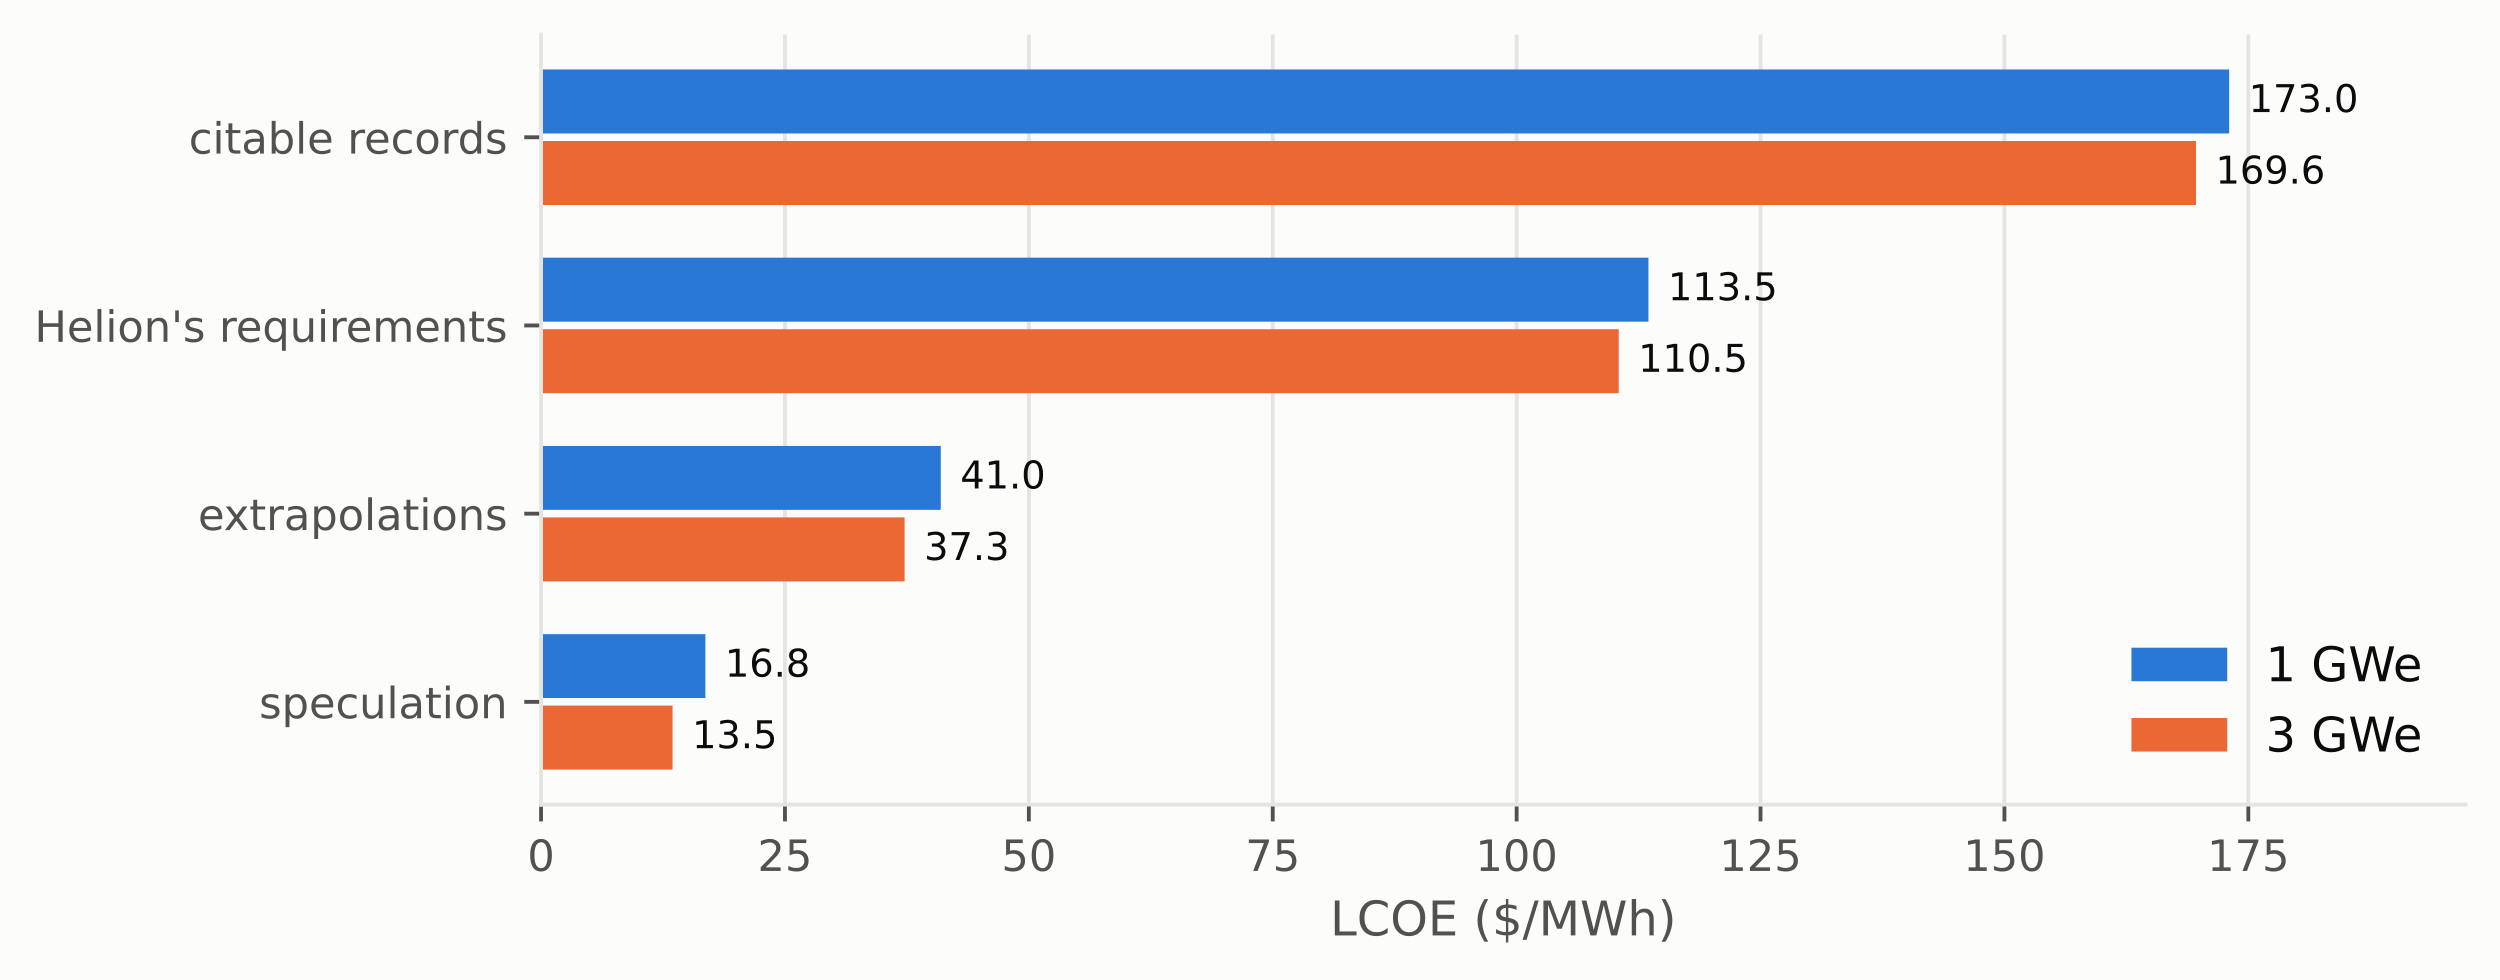
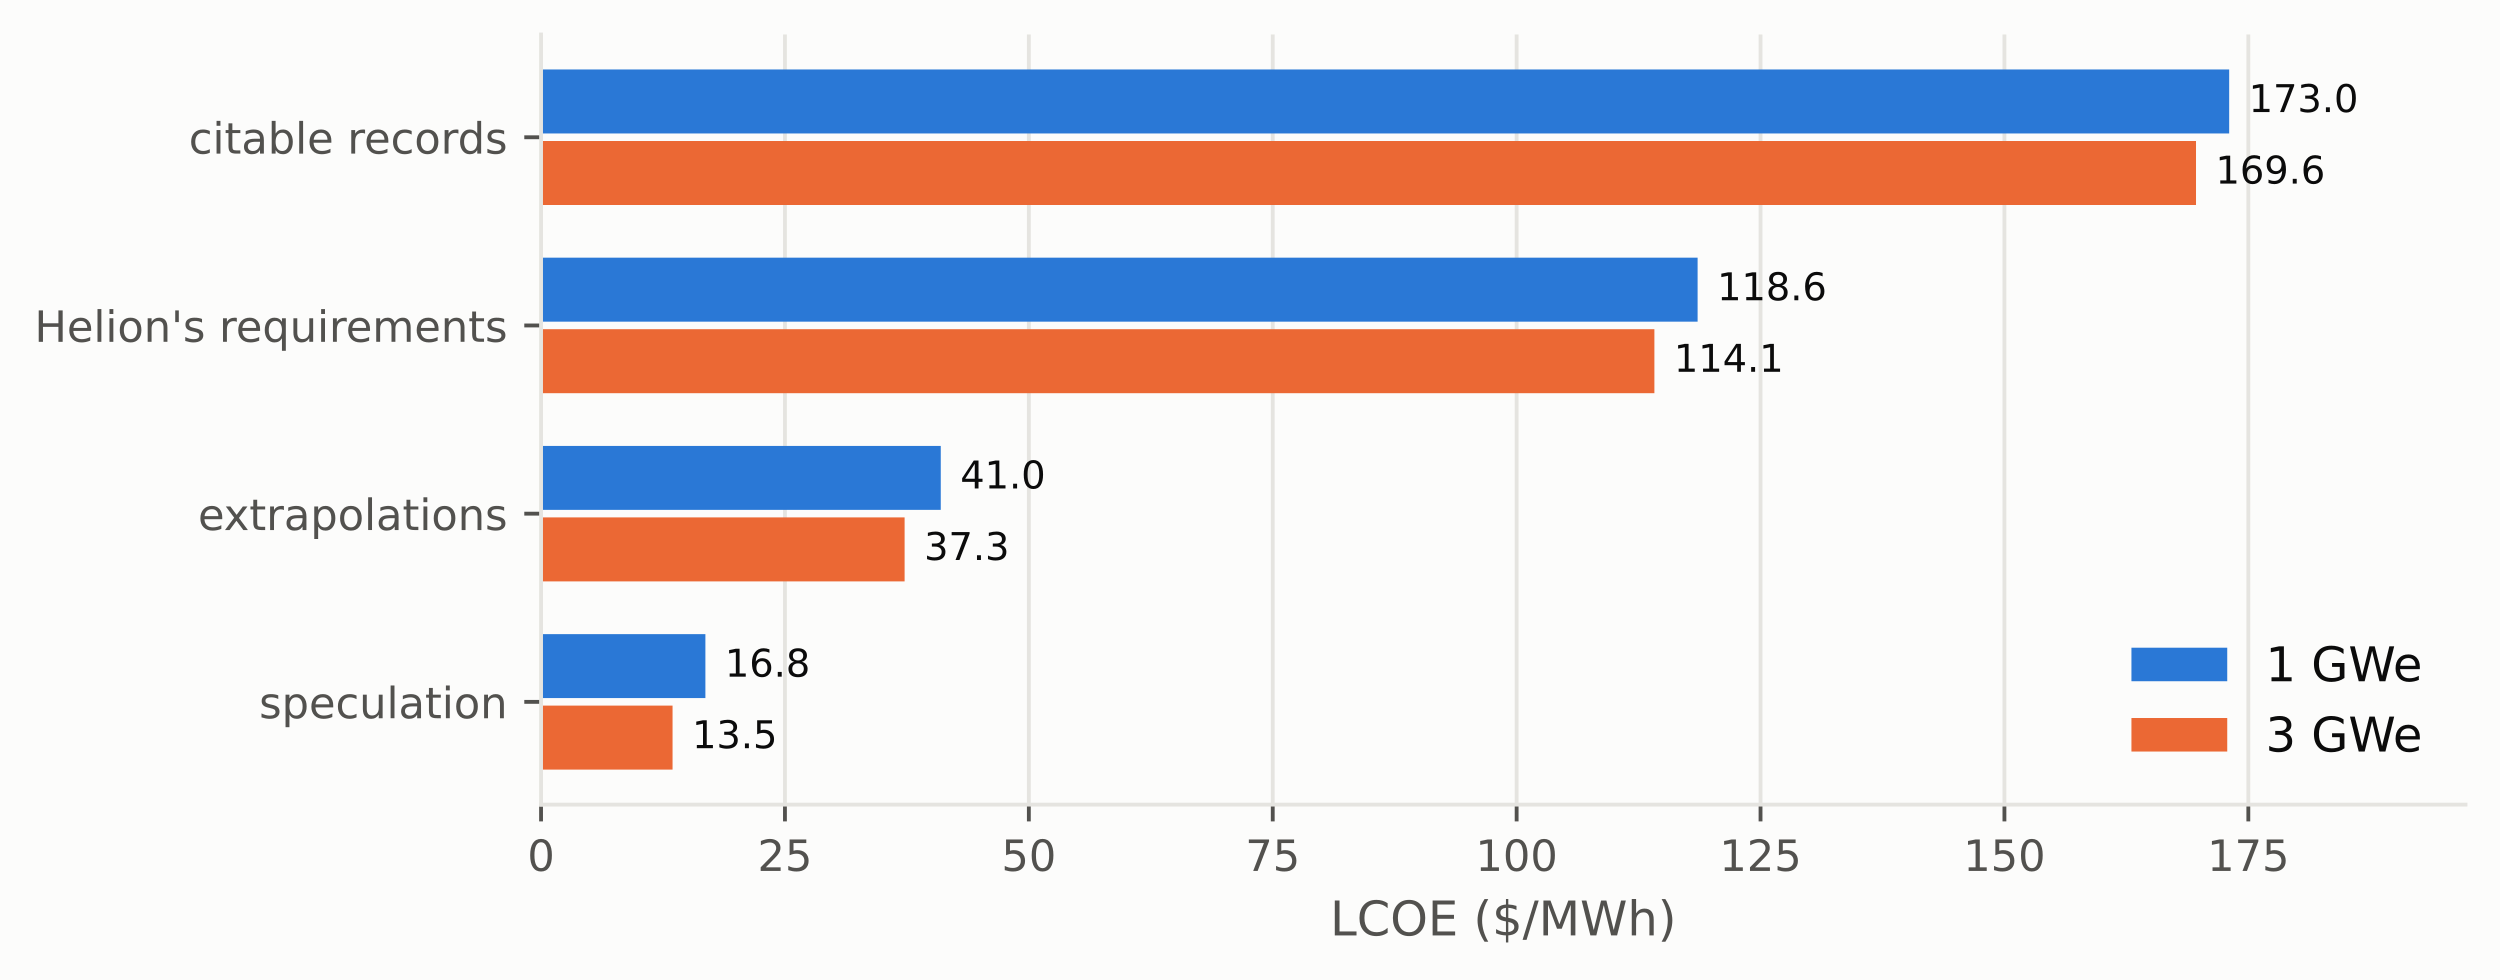
<svg xmlns="http://www.w3.org/2000/svg" xmlns:xlink="http://www.w3.org/1999/xlink" width="521.913pt" height="204.564pt" viewBox="0 0 521.913 204.564" version="1.1">
  <defs>
    <style type="text/css">*{stroke-linejoin: round; stroke-linecap: butt}</style>
  </defs>
  <g id="figure_1">
    <g id="patch_1">
      <path d="M 0 204.564  L 521.913 204.564  L 521.913 0  L 0 0  z " style="fill: #fcfcfb" />
    </g>
    <g id="axes_1">
      <g id="patch_2">
        <path d="M 112.953 167.976  L 514.712 167.976  L 514.712 7.2  L 112.953 7.2  z " style="fill: #fcfcfb" />
      </g>
      <g id="matplotlib.axis_1">
        <g id="xtick_1">
          <g id="line2d_1">
-             <path d="M 112.953 167.976  L 112.953 7.2  " clip-path="url(#pa7bf6af990)" style="fill: none; stroke: #e5e4e0; stroke-width: 0.8; stroke-linecap: square" />
+             <path d="M 112.953 167.976  L 112.953 7.2  " clip-path="url(#p327d950e46)" style="fill: none; stroke: #e5e4e0; stroke-width: 0.8; stroke-linecap: square" />
          </g>
          <g id="line2d_2">
            <defs>
-               <path id="m095201b0f0" d="M 0 0  L 0 3.5  " style="stroke: #52514e; stroke-width: 0.8" />
+               <path id="m4589168c0a" d="M 0 0  L 0 3.5  " style="stroke: #52514e; stroke-width: 0.8" />
            </defs>
            <g>
-               <use xlink:href="#m095201b0f0" x="112.953" y="167.976" style="fill: #52514e; stroke: #52514e; stroke-width: 0.8" />
+               <use xlink:href="#m4589168c0a" x="112.953" y="167.976" style="fill: #52514e; stroke: #52514e; stroke-width: 0.8" />
            </g>
          </g>
          <g id="text_1">
            <g style="fill: #52514e" transform="translate(110.0894 181.8146) scale(0.09 -0.09)">
              <defs>
                <path id="DejaVuSans-30" d="M 2034 4250  Q 1547 4250 1301 3770  Q 1056 3291 1056 2328  Q 1056 1369 1301 889  Q 1547 409 2034 409  Q 2525 409 2770 889  Q 3016 1369 3016 2328  Q 3016 3291 2770 3770  Q 2525 4250 2034 4250  z M 2034 4750  Q 2819 4750 3233 4129  Q 3647 3509 3647 2328  Q 3647 1150 3233 529  Q 2819 -91 2034 -91  Q 1250 -91 836 529  Q 422 1150 422 2328  Q 422 3509 836 4129  Q 1250 4750 2034 4750  z " transform="scale(0.015625)" />
              </defs>
              <use xlink:href="#DejaVuSans-30" />
            </g>
          </g>
        </g>
        <g id="xtick_2">
          <g id="line2d_3">
-             <path d="M 163.87 167.976  L 163.87 7.2  " clip-path="url(#pa7bf6af990)" style="fill: none; stroke: #e5e4e0; stroke-width: 0.8; stroke-linecap: square" />
+             <path d="M 163.87 167.976  L 163.87 7.2  " clip-path="url(#p327d950e46)" style="fill: none; stroke: #e5e4e0; stroke-width: 0.8; stroke-linecap: square" />
          </g>
          <g id="line2d_4">
            <g>
-               <use xlink:href="#m095201b0f0" x="163.87" y="167.976" style="fill: #52514e; stroke: #52514e; stroke-width: 0.8" />
+               <use xlink:href="#m4589168c0a" x="163.87" y="167.976" style="fill: #52514e; stroke: #52514e; stroke-width: 0.8" />
            </g>
          </g>
          <g id="text_2">
            <g style="fill: #52514e" transform="translate(158.1434 181.8146) scale(0.09 -0.09)">
              <defs>
                <path id="DejaVuSans-32" d="M 1228 531  L 3431 531  L 3431 0  L 469 0  L 469 531  Q 828 903 1448 1529  Q 2069 2156 2228 2338  Q 2531 2678 2651 2914  Q 2772 3150 2772 3378  Q 2772 3750 2511 3984  Q 2250 4219 1831 4219  Q 1534 4219 1204 4116  Q 875 4013 500 3803  L 500 4441  Q 881 4594 1212 4672  Q 1544 4750 1819 4750  Q 2544 4750 2975 4387  Q 3406 4025 3406 3419  Q 3406 3131 3298 2873  Q 3191 2616 2906 2266  Q 2828 2175 2409 1742  Q 1991 1309 1228 531  z " transform="scale(0.015625)" />
                <path id="DejaVuSans-35" d="M 691 4666  L 3169 4666  L 3169 4134  L 1269 4134  L 1269 2991  Q 1406 3038 1543 3061  Q 1681 3084 1819 3084  Q 2600 3084 3056 2656  Q 3513 2228 3513 1497  Q 3513 744 3044 326  Q 2575 -91 1722 -91  Q 1428 -91 1123 -41  Q 819 9 494 109  L 494 744  Q 775 591 1075 516  Q 1375 441 1709 441  Q 2250 441 2565 725  Q 2881 1009 2881 1497  Q 2881 1984 2565 2268  Q 2250 2553 1709 2553  Q 1456 2553 1204 2497  Q 953 2441 691 2322  L 691 4666  z " transform="scale(0.015625)" />
              </defs>
              <use xlink:href="#DejaVuSans-32" />
              <use xlink:href="#DejaVuSans-35" transform="translate(63.62305 0)" />
            </g>
          </g>
        </g>
        <g id="xtick_3">
          <g id="line2d_5">
-             <path d="M 214.787 167.976  L 214.787 7.2  " clip-path="url(#pa7bf6af990)" style="fill: none; stroke: #e5e4e0; stroke-width: 0.8; stroke-linecap: square" />
+             <path d="M 214.787 167.976  L 214.787 7.2  " clip-path="url(#p327d950e46)" style="fill: none; stroke: #e5e4e0; stroke-width: 0.8; stroke-linecap: square" />
          </g>
          <g id="line2d_6">
            <g>
-               <use xlink:href="#m095201b0f0" x="214.787" y="167.976" style="fill: #52514e; stroke: #52514e; stroke-width: 0.8" />
+               <use xlink:href="#m4589168c0a" x="214.787" y="167.976" style="fill: #52514e; stroke: #52514e; stroke-width: 0.8" />
            </g>
          </g>
          <g id="text_3">
            <g style="fill: #52514e" transform="translate(209.0605 181.8146) scale(0.09 -0.09)">
              <use xlink:href="#DejaVuSans-35" />
              <use xlink:href="#DejaVuSans-30" transform="translate(63.62305 0)" />
            </g>
          </g>
        </g>
        <g id="xtick_4">
          <g id="line2d_7">
-             <path d="M 265.704 167.976  L 265.704 7.2  " clip-path="url(#pa7bf6af990)" style="fill: none; stroke: #e5e4e0; stroke-width: 0.8; stroke-linecap: square" />
+             <path d="M 265.704 167.976  L 265.704 7.2  " clip-path="url(#p327d950e46)" style="fill: none; stroke: #e5e4e0; stroke-width: 0.8; stroke-linecap: square" />
          </g>
          <g id="line2d_8">
            <g>
-               <use xlink:href="#m095201b0f0" x="265.704" y="167.976" style="fill: #52514e; stroke: #52514e; stroke-width: 0.8" />
+               <use xlink:href="#m4589168c0a" x="265.704" y="167.976" style="fill: #52514e; stroke: #52514e; stroke-width: 0.8" />
            </g>
          </g>
          <g id="text_4">
            <g style="fill: #52514e" transform="translate(259.9776 181.8146) scale(0.09 -0.09)">
              <defs>
                <path id="DejaVuSans-37" d="M 525 4666  L 3525 4666  L 3525 4397  L 1831 0  L 1172 0  L 2766 4134  L 525 4134  L 525 4666  z " transform="scale(0.015625)" />
              </defs>
              <use xlink:href="#DejaVuSans-37" />
              <use xlink:href="#DejaVuSans-35" transform="translate(63.62305 0)" />
            </g>
          </g>
        </g>
        <g id="xtick_5">
          <g id="line2d_9">
-             <path d="M 316.621 167.976  L 316.621 7.2  " clip-path="url(#pa7bf6af990)" style="fill: none; stroke: #e5e4e0; stroke-width: 0.8; stroke-linecap: square" />
+             <path d="M 316.621 167.976  L 316.621 7.2  " clip-path="url(#p327d950e46)" style="fill: none; stroke: #e5e4e0; stroke-width: 0.8; stroke-linecap: square" />
          </g>
          <g id="line2d_10">
            <g>
-               <use xlink:href="#m095201b0f0" x="316.621" y="167.976" style="fill: #52514e; stroke: #52514e; stroke-width: 0.8" />
+               <use xlink:href="#m4589168c0a" x="316.621" y="167.976" style="fill: #52514e; stroke: #52514e; stroke-width: 0.8" />
            </g>
          </g>
          <g id="text_5">
            <g style="fill: #52514e" transform="translate(308.0316 181.8146) scale(0.09 -0.09)">
              <defs>
                <path id="DejaVuSans-31" d="M 794 531  L 1825 531  L 1825 4091  L 703 3866  L 703 4441  L 1819 4666  L 2450 4666  L 2450 531  L 3481 531  L 3481 0  L 794 0  L 794 531  z " transform="scale(0.015625)" />
              </defs>
              <use xlink:href="#DejaVuSans-31" />
              <use xlink:href="#DejaVuSans-30" transform="translate(63.62305 0)" />
              <use xlink:href="#DejaVuSans-30" transform="translate(127.2461 0)" />
            </g>
          </g>
        </g>
        <g id="xtick_6">
          <g id="line2d_11">
-             <path d="M 367.538 167.976  L 367.538 7.2  " clip-path="url(#pa7bf6af990)" style="fill: none; stroke: #e5e4e0; stroke-width: 0.8; stroke-linecap: square" />
+             <path d="M 367.538 167.976  L 367.538 7.2  " clip-path="url(#p327d950e46)" style="fill: none; stroke: #e5e4e0; stroke-width: 0.8; stroke-linecap: square" />
          </g>
          <g id="line2d_12">
            <g>
-               <use xlink:href="#m095201b0f0" x="367.538" y="167.976" style="fill: #52514e; stroke: #52514e; stroke-width: 0.8" />
+               <use xlink:href="#m4589168c0a" x="367.538" y="167.976" style="fill: #52514e; stroke: #52514e; stroke-width: 0.8" />
            </g>
          </g>
          <g id="text_6">
            <g style="fill: #52514e" transform="translate(358.9487 181.8146) scale(0.09 -0.09)">
              <use xlink:href="#DejaVuSans-31" />
              <use xlink:href="#DejaVuSans-32" transform="translate(63.62305 0)" />
              <use xlink:href="#DejaVuSans-35" transform="translate(127.2461 0)" />
            </g>
          </g>
        </g>
        <g id="xtick_7">
          <g id="line2d_13">
-             <path d="M 418.455 167.976  L 418.455 7.2  " clip-path="url(#pa7bf6af990)" style="fill: none; stroke: #e5e4e0; stroke-width: 0.8; stroke-linecap: square" />
+             <path d="M 418.455 167.976  L 418.455 7.2  " clip-path="url(#p327d950e46)" style="fill: none; stroke: #e5e4e0; stroke-width: 0.8; stroke-linecap: square" />
          </g>
          <g id="line2d_14">
            <g>
-               <use xlink:href="#m095201b0f0" x="418.455" y="167.976" style="fill: #52514e; stroke: #52514e; stroke-width: 0.8" />
+               <use xlink:href="#m4589168c0a" x="418.455" y="167.976" style="fill: #52514e; stroke: #52514e; stroke-width: 0.8" />
            </g>
          </g>
          <g id="text_7">
            <g style="fill: #52514e" transform="translate(409.8658 181.8146) scale(0.09 -0.09)">
              <use xlink:href="#DejaVuSans-31" />
              <use xlink:href="#DejaVuSans-35" transform="translate(63.62305 0)" />
              <use xlink:href="#DejaVuSans-30" transform="translate(127.2461 0)" />
            </g>
          </g>
        </g>
        <g id="xtick_8">
          <g id="line2d_15">
-             <path d="M 469.372 167.976  L 469.372 7.2  " clip-path="url(#pa7bf6af990)" style="fill: none; stroke: #e5e4e0; stroke-width: 0.8; stroke-linecap: square" />
+             <path d="M 469.372 167.976  L 469.372 7.2  " clip-path="url(#p327d950e46)" style="fill: none; stroke: #e5e4e0; stroke-width: 0.8; stroke-linecap: square" />
          </g>
          <g id="line2d_16">
            <g>
-               <use xlink:href="#m095201b0f0" x="469.372" y="167.976" style="fill: #52514e; stroke: #52514e; stroke-width: 0.8" />
+               <use xlink:href="#m4589168c0a" x="469.372" y="167.976" style="fill: #52514e; stroke: #52514e; stroke-width: 0.8" />
            </g>
          </g>
          <g id="text_8">
            <g style="fill: #52514e" transform="translate(460.7829 181.8146) scale(0.09 -0.09)">
              <use xlink:href="#DejaVuSans-31" />
              <use xlink:href="#DejaVuSans-37" transform="translate(63.62305 0)" />
              <use xlink:href="#DejaVuSans-35" transform="translate(127.2461 0)" />
            </g>
          </g>
        </g>
        <g id="text_9">
          <g style="fill: #52514e" transform="translate(277.677 195.2848) scale(0.1 -0.1)">
            <defs>
              <path id="DejaVuSans-4c" d="M 628 4666  L 1259 4666  L 1259 531  L 3531 531  L 3531 0  L 628 0  L 628 4666  z " transform="scale(0.015625)" />
              <path id="DejaVuSans-43" d="M 4122 4306  L 4122 3641  Q 3803 3938 3442 4084  Q 3081 4231 2675 4231  Q 1875 4231 1450 3742  Q 1025 3253 1025 2328  Q 1025 1406 1450 917  Q 1875 428 2675 428  Q 3081 428 3442 575  Q 3803 722 4122 1019  L 4122 359  Q 3791 134 3420 21  Q 3050 -91 2638 -91  Q 1578 -91 968 557  Q 359 1206 359 2328  Q 359 3453 968 4101  Q 1578 4750 2638 4750  Q 3056 4750 3426 4639  Q 3797 4528 4122 4306  z " transform="scale(0.015625)" />
              <path id="DejaVuSans-4f" d="M 2522 4238  Q 1834 4238 1429 3725  Q 1025 3213 1025 2328  Q 1025 1447 1429 934  Q 1834 422 2522 422  Q 3209 422 3611 934  Q 4013 1447 4013 2328  Q 4013 3213 3611 3725  Q 3209 4238 2522 4238  z M 2522 4750  Q 3503 4750 4090 4092  Q 4678 3434 4678 2328  Q 4678 1225 4090 567  Q 3503 -91 2522 -91  Q 1538 -91 948 565  Q 359 1222 359 2328  Q 359 3434 948 4092  Q 1538 4750 2522 4750  z " transform="scale(0.015625)" />
              <path id="DejaVuSans-45" d="M 628 4666  L 3578 4666  L 3578 4134  L 1259 4134  L 1259 2753  L 3481 2753  L 3481 2222  L 1259 2222  L 1259 531  L 3634 531  L 3634 0  L 628 0  L 628 4666  z " transform="scale(0.015625)" />
              <path id="DejaVuSans-20" transform="scale(0.015625)" />
              <path id="DejaVuSans-28" d="M 1984 4856  Q 1566 4138 1362 3434  Q 1159 2731 1159 2009  Q 1159 1288 1364 580  Q 1569 -128 1984 -844  L 1484 -844  Q 1016 -109 783 600  Q 550 1309 550 2009  Q 550 2706 781 3412  Q 1013 4119 1484 4856  L 1984 4856  z " transform="scale(0.015625)" />
              <path id="DejaVuSans-24" d="M 2163 -941  L 1850 -941  L 1847 0  Q 1519 6 1191 76  Q 863 147 531 288  L 531 850  Q 850 650 1176 548  Q 1503 447 1850 444  L 1850 1869  Q 1159 1981 845 2250  Q 531 2519 531 2988  Q 531 3497 872 3790  Q 1213 4084 1850 4128  L 1850 4863  L 2163 4863  L 2163 4138  Q 2453 4125 2725 4076  Q 2997 4028 3256 3944  L 3256 3397  Q 2997 3528 2723 3600  Q 2450 3672 2163 3684  L 2163 2350  Q 2872 2241 3206 1959  Q 3541 1678 3541 1191  Q 3541 663 3186 358  Q 2831 53 2163 6  L 2163 -941  z M 1850 2406  L 1850 3688  Q 1488 3647 1297 3481  Q 1106 3316 1106 3041  Q 1106 2772 1282 2622  Q 1459 2472 1850 2406  z M 2163 1806  L 2163 453  Q 2559 506 2761 678  Q 2963 850 2963 1131  Q 2963 1406 2770 1568  Q 2578 1731 2163 1806  z " transform="scale(0.015625)" />
              <path id="DejaVuSans-2f" d="M 1625 4666  L 2156 4666  L 531 -594  L 0 -594  L 1625 4666  z " transform="scale(0.015625)" />
              <path id="DejaVuSans-4d" d="M 628 4666  L 1569 4666  L 2759 1491  L 3956 4666  L 4897 4666  L 4897 0  L 4281 0  L 4281 4097  L 3078 897  L 2444 897  L 1241 4097  L 1241 0  L 628 0  L 628 4666  z " transform="scale(0.015625)" />
              <path id="DejaVuSans-57" d="M 213 4666  L 850 4666  L 1831 722  L 2809 4666  L 3519 4666  L 4500 722  L 5478 4666  L 6119 4666  L 4947 0  L 4153 0  L 3169 4050  L 2175 0  L 1381 0  L 213 4666  z " transform="scale(0.015625)" />
              <path id="DejaVuSans-68" d="M 3513 2113  L 3513 0  L 2938 0  L 2938 2094  Q 2938 2591 2744 2837  Q 2550 3084 2163 3084  Q 1697 3084 1428 2787  Q 1159 2491 1159 1978  L 1159 0  L 581 0  L 581 4863  L 1159 4863  L 1159 2956  Q 1366 3272 1645 3428  Q 1925 3584 2291 3584  Q 2894 3584 3203 3211  Q 3513 2838 3513 2113  z " transform="scale(0.015625)" />
              <path id="DejaVuSans-29" d="M 513 4856  L 1013 4856  Q 1481 4119 1714 3412  Q 1947 2706 1947 2009  Q 1947 1309 1714 600  Q 1481 -109 1013 -844  L 513 -844  Q 928 -128 1133 580  Q 1338 1288 1338 2009  Q 1338 2731 1133 3434  Q 928 4138 513 4856  z " transform="scale(0.015625)" />
            </defs>
            <use xlink:href="#DejaVuSans-4c" />
            <use xlink:href="#DejaVuSans-43" transform="translate(55.71289 0)" />
            <use xlink:href="#DejaVuSans-4f" transform="translate(125.5371 0)" />
            <use xlink:href="#DejaVuSans-45" transform="translate(204.248 0)" />
            <use xlink:href="#DejaVuSans-20" transform="translate(267.4316 0)" />
            <use xlink:href="#DejaVuSans-28" transform="translate(299.2188 0)" />
            <use xlink:href="#DejaVuSans-24" transform="translate(338.2324 0)" />
            <use xlink:href="#DejaVuSans-2f" transform="translate(401.8555 0)" />
            <use xlink:href="#DejaVuSans-4d" transform="translate(435.5469 0)" />
            <use xlink:href="#DejaVuSans-57" transform="translate(521.8262 0)" />
            <use xlink:href="#DejaVuSans-68" transform="translate(620.7031 0)" />
            <use xlink:href="#DejaVuSans-29" transform="translate(684.082 0)" />
          </g>
        </g>
      </g>
      <g id="matplotlib.axis_2">
        <g id="ytick_1">
          <g id="line2d_17">
            <defs>
-               <path id="m3a93f333dd" d="M 0 0  L -3.5 0  " style="stroke: #52514e; stroke-width: 0.8" />
+               <path id="m902c618747" d="M 0 0  L -3.5 0  " style="stroke: #52514e; stroke-width: 0.8" />
            </defs>
            <g>
-               <use xlink:href="#m3a93f333dd" x="112.953" y="28.653" style="fill: #52514e; stroke: #52514e; stroke-width: 0.8" />
+               <use xlink:href="#m902c618747" x="112.953" y="28.653" style="fill: #52514e; stroke: #52514e; stroke-width: 0.8" />
            </g>
          </g>
          <g id="text_10">
            <g style="fill: #52514e" transform="translate(39.41297 32.07181) scale(0.09 -0.09)">
              <defs>
                <path id="DejaVuSans-63" d="M 3122 3366  L 3122 2828  Q 2878 2963 2633 3030  Q 2388 3097 2138 3097  Q 1578 3097 1268 2742  Q 959 2388 959 1747  Q 959 1106 1268 751  Q 1578 397 2138 397  Q 2388 397 2633 464  Q 2878 531 3122 666  L 3122 134  Q 2881 22 2623 -34  Q 2366 -91 2075 -91  Q 1284 -91 818 406  Q 353 903 353 1747  Q 353 2603 823 3093  Q 1294 3584 2113 3584  Q 2378 3584 2631 3529  Q 2884 3475 3122 3366  z " transform="scale(0.015625)" />
                <path id="DejaVuSans-69" d="M 603 3500  L 1178 3500  L 1178 0  L 603 0  L 603 3500  z M 603 4863  L 1178 4863  L 1178 4134  L 603 4134  L 603 4863  z " transform="scale(0.015625)" />
                <path id="DejaVuSans-74" d="M 1172 4494  L 1172 3500  L 2356 3500  L 2356 3053  L 1172 3053  L 1172 1153  Q 1172 725 1289 603  Q 1406 481 1766 481  L 2356 481  L 2356 0  L 1766 0  Q 1100 0 847 248  Q 594 497 594 1153  L 594 3053  L 172 3053  L 172 3500  L 594 3500  L 594 4494  L 1172 4494  z " transform="scale(0.015625)" />
                <path id="DejaVuSans-61" d="M 2194 1759  Q 1497 1759 1228 1600  Q 959 1441 959 1056  Q 959 750 1161 570  Q 1363 391 1709 391  Q 2188 391 2477 730  Q 2766 1069 2766 1631  L 2766 1759  L 2194 1759  z M 3341 1997  L 3341 0  L 2766 0  L 2766 531  Q 2569 213 2275 61  Q 1981 -91 1556 -91  Q 1019 -91 701 211  Q 384 513 384 1019  Q 384 1609 779 1909  Q 1175 2209 1959 2209  L 2766 2209  L 2766 2266  Q 2766 2663 2505 2880  Q 2244 3097 1772 3097  Q 1472 3097 1187 3025  Q 903 2953 641 2809  L 641 3341  Q 956 3463 1253 3523  Q 1550 3584 1831 3584  Q 2591 3584 2966 3190  Q 3341 2797 3341 1997  z " transform="scale(0.015625)" />
                <path id="DejaVuSans-62" d="M 3116 1747  Q 3116 2381 2855 2742  Q 2594 3103 2138 3103  Q 1681 3103 1420 2742  Q 1159 2381 1159 1747  Q 1159 1113 1420 752  Q 1681 391 2138 391  Q 2594 391 2855 752  Q 3116 1113 3116 1747  z M 1159 2969  Q 1341 3281 1617 3432  Q 1894 3584 2278 3584  Q 2916 3584 3314 3078  Q 3713 2572 3713 1747  Q 3713 922 3314 415  Q 2916 -91 2278 -91  Q 1894 -91 1617 61  Q 1341 213 1159 525  L 1159 0  L 581 0  L 581 4863  L 1159 4863  L 1159 2969  z " transform="scale(0.015625)" />
                <path id="DejaVuSans-6c" d="M 603 4863  L 1178 4863  L 1178 0  L 603 0  L 603 4863  z " transform="scale(0.015625)" />
                <path id="DejaVuSans-65" d="M 3597 1894  L 3597 1613  L 953 1613  Q 991 1019 1311 708  Q 1631 397 2203 397  Q 2534 397 2845 478  Q 3156 559 3463 722  L 3463 178  Q 3153 47 2828 -22  Q 2503 -91 2169 -91  Q 1331 -91 842 396  Q 353 884 353 1716  Q 353 2575 817 3079  Q 1281 3584 2069 3584  Q 2775 3584 3186 3129  Q 3597 2675 3597 1894  z M 3022 2063  Q 3016 2534 2758 2815  Q 2500 3097 2075 3097  Q 1594 3097 1305 2825  Q 1016 2553 972 2059  L 3022 2063  z " transform="scale(0.015625)" />
                <path id="DejaVuSans-72" d="M 2631 2963  Q 2534 3019 2420 3045  Q 2306 3072 2169 3072  Q 1681 3072 1420 2755  Q 1159 2438 1159 1844  L 1159 0  L 581 0  L 581 3500  L 1159 3500  L 1159 2956  Q 1341 3275 1631 3429  Q 1922 3584 2338 3584  Q 2397 3584 2469 3576  Q 2541 3569 2628 3553  L 2631 2963  z " transform="scale(0.015625)" />
                <path id="DejaVuSans-6f" d="M 1959 3097  Q 1497 3097 1228 2736  Q 959 2375 959 1747  Q 959 1119 1226 758  Q 1494 397 1959 397  Q 2419 397 2687 759  Q 2956 1122 2956 1747  Q 2956 2369 2687 2733  Q 2419 3097 1959 3097  z M 1959 3584  Q 2709 3584 3137 3096  Q 3566 2609 3566 1747  Q 3566 888 3137 398  Q 2709 -91 1959 -91  Q 1206 -91 779 398  Q 353 888 353 1747  Q 353 2609 779 3096  Q 1206 3584 1959 3584  z " transform="scale(0.015625)" />
                <path id="DejaVuSans-64" d="M 2906 2969  L 2906 4863  L 3481 4863  L 3481 0  L 2906 0  L 2906 525  Q 2725 213 2448 61  Q 2172 -91 1784 -91  Q 1150 -91 751 415  Q 353 922 353 1747  Q 353 2572 751 3078  Q 1150 3584 1784 3584  Q 2172 3584 2448 3432  Q 2725 3281 2906 2969  z M 947 1747  Q 947 1113 1208 752  Q 1469 391 1925 391  Q 2381 391 2643 752  Q 2906 1113 2906 1747  Q 2906 2381 2643 2742  Q 2381 3103 1925 3103  Q 1469 3103 1208 2742  Q 947 2381 947 1747  z " transform="scale(0.015625)" />
                <path id="DejaVuSans-73" d="M 2834 3397  L 2834 2853  Q 2591 2978 2328 3040  Q 2066 3103 1784 3103  Q 1356 3103 1142 2972  Q 928 2841 928 2578  Q 928 2378 1081 2264  Q 1234 2150 1697 2047  L 1894 2003  Q 2506 1872 2764 1633  Q 3022 1394 3022 966  Q 3022 478 2636 193  Q 2250 -91 1575 -91  Q 1294 -91 989 -36  Q 684 19 347 128  L 347 722  Q 666 556 975 473  Q 1284 391 1588 391  Q 1994 391 2212 530  Q 2431 669 2431 922  Q 2431 1156 2273 1281  Q 2116 1406 1581 1522  L 1381 1569  Q 847 1681 609 1914  Q 372 2147 372 2553  Q 372 3047 722 3315  Q 1072 3584 1716 3584  Q 2034 3584 2315 3537  Q 2597 3491 2834 3397  z " transform="scale(0.015625)" />
              </defs>
              <use xlink:href="#DejaVuSans-63" />
              <use xlink:href="#DejaVuSans-69" transform="translate(54.98047 0)" />
              <use xlink:href="#DejaVuSans-74" transform="translate(82.76367 0)" />
              <use xlink:href="#DejaVuSans-61" transform="translate(121.9727 0)" />
              <use xlink:href="#DejaVuSans-62" transform="translate(183.252 0)" />
              <use xlink:href="#DejaVuSans-6c" transform="translate(246.7285 0)" />
              <use xlink:href="#DejaVuSans-65" transform="translate(274.5117 0)" />
              <use xlink:href="#DejaVuSans-20" transform="translate(336.0352 0)" />
              <use xlink:href="#DejaVuSans-72" transform="translate(367.8223 0)" />
              <use xlink:href="#DejaVuSans-65" transform="translate(406.6855 0)" />
              <use xlink:href="#DejaVuSans-63" transform="translate(468.209 0)" />
              <use xlink:href="#DejaVuSans-6f" transform="translate(523.1895 0)" />
              <use xlink:href="#DejaVuSans-72" transform="translate(584.3711 0)" />
              <use xlink:href="#DejaVuSans-64" transform="translate(623.7344 0)" />
              <use xlink:href="#DejaVuSans-73" transform="translate(687.2109 0)" />
            </g>
          </g>
        </g>
        <g id="ytick_2">
          <g id="line2d_18">
            <g>
-               <use xlink:href="#m3a93f333dd" x="112.953" y="67.943" style="fill: #52514e; stroke: #52514e; stroke-width: 0.8" />
+               <use xlink:href="#m902c618747" x="112.953" y="67.943" style="fill: #52514e; stroke: #52514e; stroke-width: 0.8" />
            </g>
          </g>
          <g id="text_11">
            <g style="fill: #52514e" transform="translate(7.2 71.36214) scale(0.09 -0.09)">
              <defs>
                <path id="DejaVuSans-48" d="M 628 4666  L 1259 4666  L 1259 2753  L 3553 2753  L 3553 4666  L 4184 4666  L 4184 0  L 3553 0  L 3553 2222  L 1259 2222  L 1259 0  L 628 0  L 628 4666  z " transform="scale(0.015625)" />
                <path id="DejaVuSans-6e" d="M 3513 2113  L 3513 0  L 2938 0  L 2938 2094  Q 2938 2591 2744 2837  Q 2550 3084 2163 3084  Q 1697 3084 1428 2787  Q 1159 2491 1159 1978  L 1159 0  L 581 0  L 581 3500  L 1159 3500  L 1159 2956  Q 1366 3272 1645 3428  Q 1925 3584 2291 3584  Q 2894 3584 3203 3211  Q 3513 2838 3513 2113  z " transform="scale(0.015625)" />
                <path id="DejaVuSans-27" d="M 1147 4666  L 1147 2931  L 616 2931  L 616 4666  L 1147 4666  z " transform="scale(0.015625)" />
                <path id="DejaVuSans-71" d="M 947 1747  Q 947 1113 1208 752  Q 1469 391 1925 391  Q 2381 391 2643 752  Q 2906 1113 2906 1747  Q 2906 2381 2643 2742  Q 2381 3103 1925 3103  Q 1469 3103 1208 2742  Q 947 2381 947 1747  z M 2906 525  Q 2725 213 2448 61  Q 2172 -91 1784 -91  Q 1150 -91 751 415  Q 353 922 353 1747  Q 353 2572 751 3078  Q 1150 3584 1784 3584  Q 2172 3584 2448 3432  Q 2725 3281 2906 2969  L 2906 3500  L 3481 3500  L 3481 -1331  L 2906 -1331  L 2906 525  z " transform="scale(0.015625)" />
                <path id="DejaVuSans-75" d="M 544 1381  L 544 3500  L 1119 3500  L 1119 1403  Q 1119 906 1312 657  Q 1506 409 1894 409  Q 2359 409 2629 706  Q 2900 1003 2900 1516  L 2900 3500  L 3475 3500  L 3475 0  L 2900 0  L 2900 538  Q 2691 219 2414 64  Q 2138 -91 1772 -91  Q 1169 -91 856 284  Q 544 659 544 1381  z M 1991 3584  L 1991 3584  z " transform="scale(0.015625)" />
                <path id="DejaVuSans-6d" d="M 3328 2828  Q 3544 3216 3844 3400  Q 4144 3584 4550 3584  Q 5097 3584 5394 3201  Q 5691 2819 5691 2113  L 5691 0  L 5113 0  L 5113 2094  Q 5113 2597 4934 2840  Q 4756 3084 4391 3084  Q 3944 3084 3684 2787  Q 3425 2491 3425 1978  L 3425 0  L 2847 0  L 2847 2094  Q 2847 2600 2669 2842  Q 2491 3084 2119 3084  Q 1678 3084 1418 2786  Q 1159 2488 1159 1978  L 1159 0  L 581 0  L 581 3500  L 1159 3500  L 1159 2956  Q 1356 3278 1631 3431  Q 1906 3584 2284 3584  Q 2666 3584 2933 3390  Q 3200 3197 3328 2828  z " transform="scale(0.015625)" />
              </defs>
              <use xlink:href="#DejaVuSans-48" />
              <use xlink:href="#DejaVuSans-65" transform="translate(75.19531 0)" />
              <use xlink:href="#DejaVuSans-6c" transform="translate(136.7188 0)" />
              <use xlink:href="#DejaVuSans-69" transform="translate(164.502 0)" />
              <use xlink:href="#DejaVuSans-6f" transform="translate(192.2852 0)" />
              <use xlink:href="#DejaVuSans-6e" transform="translate(253.4668 0)" />
              <use xlink:href="#DejaVuSans-27" transform="translate(316.8457 0)" />
              <use xlink:href="#DejaVuSans-73" transform="translate(344.3359 0)" />
              <use xlink:href="#DejaVuSans-20" transform="translate(396.4355 0)" />
              <use xlink:href="#DejaVuSans-72" transform="translate(428.2227 0)" />
              <use xlink:href="#DejaVuSans-65" transform="translate(467.0859 0)" />
              <use xlink:href="#DejaVuSans-71" transform="translate(528.6094 0)" />
              <use xlink:href="#DejaVuSans-75" transform="translate(592.0859 0)" />
              <use xlink:href="#DejaVuSans-69" transform="translate(655.4648 0)" />
              <use xlink:href="#DejaVuSans-72" transform="translate(683.248 0)" />
              <use xlink:href="#DejaVuSans-65" transform="translate(722.1113 0)" />
              <use xlink:href="#DejaVuSans-6d" transform="translate(783.6348 0)" />
              <use xlink:href="#DejaVuSans-65" transform="translate(881.0469 0)" />
              <use xlink:href="#DejaVuSans-6e" transform="translate(942.5703 0)" />
              <use xlink:href="#DejaVuSans-74" transform="translate(1005.949 0)" />
              <use xlink:href="#DejaVuSans-73" transform="translate(1045.158 0)" />
            </g>
          </g>
        </g>
        <g id="ytick_3">
          <g id="line2d_19">
            <g>
-               <use xlink:href="#m3a93f333dd" x="112.953" y="107.233" style="fill: #52514e; stroke: #52514e; stroke-width: 0.8" />
+               <use xlink:href="#m902c618747" x="112.953" y="107.233" style="fill: #52514e; stroke: #52514e; stroke-width: 0.8" />
            </g>
          </g>
          <g id="text_12">
            <g style="fill: #52514e" transform="translate(41.33812 110.6525) scale(0.09 -0.09)">
              <defs>
                <path id="DejaVuSans-78" d="M 3513 3500  L 2247 1797  L 3578 0  L 2900 0  L 1881 1375  L 863 0  L 184 0  L 1544 1831  L 300 3500  L 978 3500  L 1906 2253  L 2834 3500  L 3513 3500  z " transform="scale(0.015625)" />
                <path id="DejaVuSans-70" d="M 1159 525  L 1159 -1331  L 581 -1331  L 581 3500  L 1159 3500  L 1159 2969  Q 1341 3281 1617 3432  Q 1894 3584 2278 3584  Q 2916 3584 3314 3078  Q 3713 2572 3713 1747  Q 3713 922 3314 415  Q 2916 -91 2278 -91  Q 1894 -91 1617 61  Q 1341 213 1159 525  z M 3116 1747  Q 3116 2381 2855 2742  Q 2594 3103 2138 3103  Q 1681 3103 1420 2742  Q 1159 2381 1159 1747  Q 1159 1113 1420 752  Q 1681 391 2138 391  Q 2594 391 2855 752  Q 3116 1113 3116 1747  z " transform="scale(0.015625)" />
              </defs>
              <use xlink:href="#DejaVuSans-65" />
              <use xlink:href="#DejaVuSans-78" transform="translate(59.77344 0)" />
              <use xlink:href="#DejaVuSans-74" transform="translate(118.9531 0)" />
              <use xlink:href="#DejaVuSans-72" transform="translate(158.1621 0)" />
              <use xlink:href="#DejaVuSans-61" transform="translate(199.2754 0)" />
              <use xlink:href="#DejaVuSans-70" transform="translate(260.5547 0)" />
              <use xlink:href="#DejaVuSans-6f" transform="translate(324.0312 0)" />
              <use xlink:href="#DejaVuSans-6c" transform="translate(385.2129 0)" />
              <use xlink:href="#DejaVuSans-61" transform="translate(412.9961 0)" />
              <use xlink:href="#DejaVuSans-74" transform="translate(474.2754 0)" />
              <use xlink:href="#DejaVuSans-69" transform="translate(513.4844 0)" />
              <use xlink:href="#DejaVuSans-6f" transform="translate(541.2676 0)" />
              <use xlink:href="#DejaVuSans-6e" transform="translate(602.4492 0)" />
              <use xlink:href="#DejaVuSans-73" transform="translate(665.8281 0)" />
            </g>
          </g>
        </g>
        <g id="ytick_4">
          <g id="line2d_20">
            <g>
-               <use xlink:href="#m3a93f333dd" x="112.953" y="146.523" style="fill: #52514e; stroke: #52514e; stroke-width: 0.8" />
+               <use xlink:href="#m902c618747" x="112.953" y="146.523" style="fill: #52514e; stroke: #52514e; stroke-width: 0.8" />
            </g>
          </g>
          <g id="text_13">
            <g style="fill: #52514e" transform="translate(54.10547 149.9428) scale(0.09 -0.09)">
              <use xlink:href="#DejaVuSans-73" />
              <use xlink:href="#DejaVuSans-70" transform="translate(52.09961 0)" />
              <use xlink:href="#DejaVuSans-65" transform="translate(115.5762 0)" />
              <use xlink:href="#DejaVuSans-63" transform="translate(177.0996 0)" />
              <use xlink:href="#DejaVuSans-75" transform="translate(232.0801 0)" />
              <use xlink:href="#DejaVuSans-6c" transform="translate(295.459 0)" />
              <use xlink:href="#DejaVuSans-61" transform="translate(323.2422 0)" />
              <use xlink:href="#DejaVuSans-74" transform="translate(384.5215 0)" />
              <use xlink:href="#DejaVuSans-69" transform="translate(423.7305 0)" />
              <use xlink:href="#DejaVuSans-6f" transform="translate(451.5137 0)" />
              <use xlink:href="#DejaVuSans-6e" transform="translate(512.6953 0)" />
            </g>
          </g>
        </g>
      </g>
      <g id="patch_3">
-         <path d="M 112.953 27.867  L 465.374 27.867  L 465.374 14.508  L 112.953 14.508  z " clip-path="url(#pa7bf6af990)" style="fill: #2a78d6" />
+         <path d="M 112.953 27.867  L 465.374 27.867  L 465.374 14.508  L 112.953 14.508  z " clip-path="url(#p327d950e46)" style="fill: #2a78d6" />
      </g>
      <g id="patch_4">
-         <path d="M 112.953 67.157  L 344.136 67.157  L 344.136 53.798  L 112.953 53.798  z " clip-path="url(#pa7bf6af990)" style="fill: #2a78d6" />
+         <path d="M 112.953 67.157  L 354.402 67.157  L 354.402 53.798  L 112.953 53.798  z " clip-path="url(#p327d950e46)" style="fill: #2a78d6" />
      </g>
      <g id="patch_5">
-         <path d="M 112.953 106.447  L 196.399 106.447  L 196.399 93.089  L 112.953 93.089  z " clip-path="url(#pa7bf6af990)" style="fill: #2a78d6" />
+         <path d="M 112.953 106.447  L 196.399 106.447  L 196.399 93.089  L 112.953 93.089  z " clip-path="url(#p327d950e46)" style="fill: #2a78d6" />
      </g>
      <g id="patch_6">
-         <path d="M 112.953 145.738  L 147.261 145.738  L 147.261 132.379  L 112.953 132.379  z " clip-path="url(#pa7bf6af990)" style="fill: #2a78d6" />
+         <path d="M 112.953 145.738  L 147.261 145.738  L 147.261 132.379  L 112.953 132.379  z " clip-path="url(#p327d950e46)" style="fill: #2a78d6" />
      </g>
      <g id="patch_7">
-         <path d="M 112.953 42.797  L 458.45 42.797  L 458.45 29.438  L 112.953 29.438  z " clip-path="url(#pa7bf6af990)" style="fill: #eb6834" />
+         <path d="M 112.953 42.797  L 458.45 42.797  L 458.45 29.438  L 112.953 29.438  z " clip-path="url(#p327d950e46)" style="fill: #eb6834" />
      </g>
      <g id="patch_8">
-         <path d="M 112.953 82.087  L 337.927 82.087  L 337.927 68.729  L 112.953 68.729  z " clip-path="url(#pa7bf6af990)" style="fill: #eb6834" />
+         <path d="M 112.953 82.087  L 345.379 82.087  L 345.379 68.729  L 112.953 68.729  z " clip-path="url(#p327d950e46)" style="fill: #eb6834" />
      </g>
      <g id="patch_9">
-         <path d="M 112.953 121.378  L 188.851 121.378  L 188.851 108.019  L 112.953 108.019  z " clip-path="url(#pa7bf6af990)" style="fill: #eb6834" />
+         <path d="M 112.953 121.378  L 188.851 121.378  L 188.851 108.019  L 112.953 108.019  z " clip-path="url(#p327d950e46)" style="fill: #eb6834" />
      </g>
      <g id="patch_10">
-         <path d="M 112.953 160.668  L 140.407 160.668  L 140.407 147.309  L 112.953 147.309  z " clip-path="url(#pa7bf6af990)" style="fill: #eb6834" />
+         <path d="M 112.953 160.668  L 140.407 160.668  L 140.407 147.309  L 112.953 147.309  z " clip-path="url(#p327d950e46)" style="fill: #eb6834" />
      </g>
      <g id="patch_11">
        <path d="M 112.953 167.976  L 112.953 7.2  " style="fill: none; stroke: #e5e4e0; stroke-width: 0.8; stroke-linejoin: miter; stroke-linecap: square" />
      </g>
      <g id="patch_12">
        <path d="M 112.953 167.976  L 514.712 167.976  " style="fill: none; stroke: #e5e4e0; stroke-width: 0.8; stroke-linejoin: miter; stroke-linecap: square" />
      </g>
      <g id="text_14">
        <g style="fill: #0b0b0b" transform="translate(469.4469 23.39485) scale(0.08 -0.08)">
          <defs>
            <path id="DejaVuSans-33" d="M 2597 2516  Q 3050 2419 3304 2112  Q 3559 1806 3559 1356  Q 3559 666 3084 287  Q 2609 -91 1734 -91  Q 1441 -91 1130 -33  Q 819 25 488 141  L 488 750  Q 750 597 1062 519  Q 1375 441 1716 441  Q 2309 441 2620 675  Q 2931 909 2931 1356  Q 2931 1769 2642 2001  Q 2353 2234 1838 2234  L 1294 2234  L 1294 2753  L 1863 2753  Q 2328 2753 2575 2939  Q 2822 3125 2822 3475  Q 2822 3834 2567 4026  Q 2313 4219 1838 4219  Q 1578 4219 1281 4162  Q 984 4106 628 3988  L 628 4550  Q 988 4650 1302 4700  Q 1616 4750 1894 4750  Q 2613 4750 3031 4423  Q 3450 4097 3450 3541  Q 3450 3153 3228 2886  Q 3006 2619 2597 2516  z " transform="scale(0.015625)" />
            <path id="DejaVuSans-2e" d="M 684 794  L 1344 794  L 1344 0  L 684 0  L 684 794  z " transform="scale(0.015625)" />
          </defs>
          <use xlink:href="#DejaVuSans-31" />
          <use xlink:href="#DejaVuSans-37" transform="translate(63.62305 0)" />
          <use xlink:href="#DejaVuSans-33" transform="translate(127.2461 0)" />
          <use xlink:href="#DejaVuSans-2e" transform="translate(190.8691 0)" />
          <use xlink:href="#DejaVuSans-30" transform="translate(222.6562 0)" />
        </g>
      </g>
      <g id="text_15">
-         <g style="fill: #0b0b0b" transform="translate(348.2098 62.68518) scale(0.08 -0.08)">
+         <g style="fill: #0b0b0b" transform="translate(358.4757 62.68518) scale(0.08 -0.08)">
+           <defs>
+             <path id="DejaVuSans-38" d="M 2034 2216  Q 1584 2216 1326 1975  Q 1069 1734 1069 1313  Q 1069 891 1326 650  Q 1584 409 2034 409  Q 2484 409 2743 651  Q 3003 894 3003 1313  Q 3003 1734 2745 1975  Q 2488 2216 2034 2216  z M 1403 2484  Q 997 2584 770 2862  Q 544 3141 544 3541  Q 544 4100 942 4425  Q 1341 4750 2034 4750  Q 2731 4750 3128 4425  Q 3525 4100 3525 3541  Q 3525 3141 3298 2862  Q 3072 2584 2669 2484  Q 3125 2378 3379 2068  Q 3634 1759 3634 1313  Q 3634 634 3220 271  Q 2806 -91 2034 -91  Q 1263 -91 848 271  Q 434 634 434 1313  Q 434 1759 690 2068  Q 947 2378 1403 2484  z M 1172 3481  Q 1172 3119 1398 2916  Q 1625 2713 2034 2713  Q 2441 2713 2670 2916  Q 2900 3119 2900 3481  Q 2900 3844 2670 4047  Q 2441 4250 2034 4250  Q 1625 4250 1398 4047  Q 1172 3844 1172 3481  z " transform="scale(0.015625)" />
+             <path id="DejaVuSans-36" d="M 2113 2584  Q 1688 2584 1439 2293  Q 1191 2003 1191 1497  Q 1191 994 1439 701  Q 1688 409 2113 409  Q 2538 409 2786 701  Q 3034 994 3034 1497  Q 3034 2003 2786 2293  Q 2538 2584 2113 2584  z M 3366 4563  L 3366 3988  Q 3128 4100 2886 4159  Q 2644 4219 2406 4219  Q 1781 4219 1451 3797  Q 1122 3375 1075 2522  Q 1259 2794 1537 2939  Q 1816 3084 2150 3084  Q 2853 3084 3261 2657  Q 3669 2231 3669 1497  Q 3669 778 3244 343  Q 2819 -91 2113 -91  Q 1303 -91 875 529  Q 447 1150 447 2328  Q 447 3434 972 4092  Q 1497 4750 2381 4750  Q 2619 4750 2861 4703  Q 3103 4656 3366 4563  z " transform="scale(0.015625)" />
+           </defs>
          <use xlink:href="#DejaVuSans-31" />
          <use xlink:href="#DejaVuSans-31" transform="translate(63.62305 0)" />
-           <use xlink:href="#DejaVuSans-33" transform="translate(127.2461 0)" />
+           <use xlink:href="#DejaVuSans-38" transform="translate(127.2461 0)" />
          <use xlink:href="#DejaVuSans-2e" transform="translate(190.8691 0)" />
-           <use xlink:href="#DejaVuSans-35" transform="translate(222.6562 0)" />
+           <use xlink:href="#DejaVuSans-36" transform="translate(222.6562 0)" />
        </g>
      </g>
      <g id="text_16">
        <g style="fill: #0b0b0b" transform="translate(200.472 101.9755) scale(0.08 -0.08)">
          <defs>
            <path id="DejaVuSans-34" d="M 2419 4116  L 825 1625  L 2419 1625  L 2419 4116  z M 2253 4666  L 3047 4666  L 3047 1625  L 3713 1625  L 3713 1100  L 3047 1100  L 3047 0  L 2419 0  L 2419 1100  L 313 1100  L 313 1709  L 2253 4666  z " transform="scale(0.015625)" />
          </defs>
          <use xlink:href="#DejaVuSans-34" />
          <use xlink:href="#DejaVuSans-31" transform="translate(63.62305 0)" />
          <use xlink:href="#DejaVuSans-2e" transform="translate(127.2461 0)" />
          <use xlink:href="#DejaVuSans-30" transform="translate(159.0332 0)" />
        </g>
      </g>
      <g id="text_17">
        <g style="fill: #0b0b0b" transform="translate(151.3347 141.2658) scale(0.08 -0.08)">
-           <defs>
-             <path id="DejaVuSans-36" d="M 2113 2584  Q 1688 2584 1439 2293  Q 1191 2003 1191 1497  Q 1191 994 1439 701  Q 1688 409 2113 409  Q 2538 409 2786 701  Q 3034 994 3034 1497  Q 3034 2003 2786 2293  Q 2538 2584 2113 2584  z M 3366 4563  L 3366 3988  Q 3128 4100 2886 4159  Q 2644 4219 2406 4219  Q 1781 4219 1451 3797  Q 1122 3375 1075 2522  Q 1259 2794 1537 2939  Q 1816 3084 2150 3084  Q 2853 3084 3261 2657  Q 3669 2231 3669 1497  Q 3669 778 3244 343  Q 2819 -91 2113 -91  Q 1303 -91 875 529  Q 447 1150 447 2328  Q 447 3434 972 4092  Q 1497 4750 2381 4750  Q 2619 4750 2861 4703  Q 3103 4656 3366 4563  z " transform="scale(0.015625)" />
-             <path id="DejaVuSans-38" d="M 2034 2216  Q 1584 2216 1326 1975  Q 1069 1734 1069 1313  Q 1069 891 1326 650  Q 1584 409 2034 409  Q 2484 409 2743 651  Q 3003 894 3003 1313  Q 3003 1734 2745 1975  Q 2488 2216 2034 2216  z M 1403 2484  Q 997 2584 770 2862  Q 544 3141 544 3541  Q 544 4100 942 4425  Q 1341 4750 2034 4750  Q 2731 4750 3128 4425  Q 3525 4100 3525 3541  Q 3525 3141 3298 2862  Q 3072 2584 2669 2484  Q 3125 2378 3379 2068  Q 3634 1759 3634 1313  Q 3634 634 3220 271  Q 2806 -91 2034 -91  Q 1263 -91 848 271  Q 434 634 434 1313  Q 434 1759 690 2068  Q 947 2378 1403 2484  z M 1172 3481  Q 1172 3119 1398 2916  Q 1625 2713 2034 2713  Q 2441 2713 2670 2916  Q 2900 3119 2900 3481  Q 2900 3844 2670 4047  Q 2441 4250 2034 4250  Q 1625 4250 1398 4047  Q 1172 3844 1172 3481  z " transform="scale(0.015625)" />
-           </defs>
          <use xlink:href="#DejaVuSans-31" />
          <use xlink:href="#DejaVuSans-36" transform="translate(63.62305 0)" />
          <use xlink:href="#DejaVuSans-2e" transform="translate(127.2461 0)" />
          <use xlink:href="#DejaVuSans-38" transform="translate(159.0332 0)" />
        </g>
      </g>
      <g id="text_18">
        <g style="fill: #0b0b0b" transform="translate(462.5235 38.32518) scale(0.08 -0.08)">
          <defs>
            <path id="DejaVuSans-39" d="M 703 97  L 703 672  Q 941 559 1184 500  Q 1428 441 1663 441  Q 2288 441 2617 861  Q 2947 1281 2994 2138  Q 2813 1869 2534 1725  Q 2256 1581 1919 1581  Q 1219 1581 811 2004  Q 403 2428 403 3163  Q 403 3881 828 4315  Q 1253 4750 1959 4750  Q 2769 4750 3195 4129  Q 3622 3509 3622 2328  Q 3622 1225 3098 567  Q 2575 -91 1691 -91  Q 1453 -91 1209 -44  Q 966 3 703 97  z M 1959 2075  Q 2384 2075 2632 2365  Q 2881 2656 2881 3163  Q 2881 3666 2632 3958  Q 2384 4250 1959 4250  Q 1534 4250 1286 3958  Q 1038 3666 1038 3163  Q 1038 2656 1286 2365  Q 1534 2075 1959 2075  z " transform="scale(0.015625)" />
          </defs>
          <use xlink:href="#DejaVuSans-31" />
          <use xlink:href="#DejaVuSans-36" transform="translate(63.62305 0)" />
          <use xlink:href="#DejaVuSans-39" transform="translate(127.2461 0)" />
          <use xlink:href="#DejaVuSans-2e" transform="translate(190.8691 0)" />
          <use xlink:href="#DejaVuSans-36" transform="translate(222.6562 0)" />
        </g>
      </g>
      <g id="text_19">
-         <g style="fill: #0b0b0b" transform="translate(342.0002 77.6155) scale(0.08 -0.08)">
+         <g style="fill: #0b0b0b" transform="translate(349.4526 77.6155) scale(0.08 -0.08)">
          <use xlink:href="#DejaVuSans-31" />
          <use xlink:href="#DejaVuSans-31" transform="translate(63.62305 0)" />
-           <use xlink:href="#DejaVuSans-30" transform="translate(127.2461 0)" />
+           <use xlink:href="#DejaVuSans-34" transform="translate(127.2461 0)" />
          <use xlink:href="#DejaVuSans-2e" transform="translate(190.8691 0)" />
-           <use xlink:href="#DejaVuSans-35" transform="translate(222.6562 0)" />
+           <use xlink:href="#DejaVuSans-31" transform="translate(222.6562 0)" />
        </g>
      </g>
      <g id="text_20">
        <g style="fill: #0b0b0b" transform="translate(192.9248 116.9058) scale(0.08 -0.08)">
          <use xlink:href="#DejaVuSans-33" />
          <use xlink:href="#DejaVuSans-37" transform="translate(63.62305 0)" />
          <use xlink:href="#DejaVuSans-2e" transform="translate(127.2461 0)" />
          <use xlink:href="#DejaVuSans-33" transform="translate(159.0332 0)" />
        </g>
      </g>
      <g id="text_21">
        <g style="fill: #0b0b0b" transform="translate(144.4807 156.1961) scale(0.08 -0.08)">
          <use xlink:href="#DejaVuSans-31" />
          <use xlink:href="#DejaVuSans-33" transform="translate(63.62305 0)" />
          <use xlink:href="#DejaVuSans-2e" transform="translate(127.2461 0)" />
          <use xlink:href="#DejaVuSans-35" transform="translate(159.0332 0)" />
        </g>
      </g>
      <g id="legend_1">
        <g id="patch_13">
          <path d="M 444.97 142.218  L 464.97 142.218  L 464.97 135.218  L 444.97 135.218  z " style="fill: #2a78d6" />
        </g>
        <g id="text_22">
          <g style="fill: #0b0b0b" transform="translate(472.9703 142.2182) scale(0.1 -0.1)">
            <defs>
              <path id="DejaVuSans-47" d="M 3809 666  L 3809 1919  L 2778 1919  L 2778 2438  L 4434 2438  L 4434 434  Q 4069 175 3628 42  Q 3188 -91 2688 -91  Q 1594 -91 976 548  Q 359 1188 359 2328  Q 359 3472 976 4111  Q 1594 4750 2688 4750  Q 3144 4750 3555 4637  Q 3966 4525 4313 4306  L 4313 3634  Q 3963 3931 3569 4081  Q 3175 4231 2741 4231  Q 1884 4231 1454 3753  Q 1025 3275 1025 2328  Q 1025 1384 1454 906  Q 1884 428 2741 428  Q 3075 428 3337 486  Q 3600 544 3809 666  z " transform="scale(0.015625)" />
            </defs>
            <use xlink:href="#DejaVuSans-31" />
            <use xlink:href="#DejaVuSans-20" transform="translate(63.62305 0)" />
            <use xlink:href="#DejaVuSans-47" transform="translate(95.41016 0)" />
            <use xlink:href="#DejaVuSans-57" transform="translate(172.9004 0)" />
            <use xlink:href="#DejaVuSans-65" transform="translate(265.9023 0)" />
          </g>
        </g>
        <g id="patch_14">
          <path d="M 444.97 156.896  L 464.97 156.896  L 464.97 149.896  L 444.97 149.896  z " style="fill: #eb6834" />
        </g>
        <g id="text_23">
          <g style="fill: #0b0b0b" transform="translate(472.9703 156.8963) scale(0.1 -0.1)">
            <use xlink:href="#DejaVuSans-33" />
            <use xlink:href="#DejaVuSans-20" transform="translate(63.62305 0)" />
            <use xlink:href="#DejaVuSans-47" transform="translate(95.41016 0)" />
            <use xlink:href="#DejaVuSans-57" transform="translate(172.9004 0)" />
            <use xlink:href="#DejaVuSans-65" transform="translate(265.9023 0)" />
          </g>
        </g>
      </g>
    </g>
  </g>
  <defs>
-     <clipPath id="pa7bf6af990">
+     <clipPath id="p327d950e46">
      <rect x="112.953" y="7.2" width="401.76" height="160.776" />
    </clipPath>
  </defs>
</svg>
